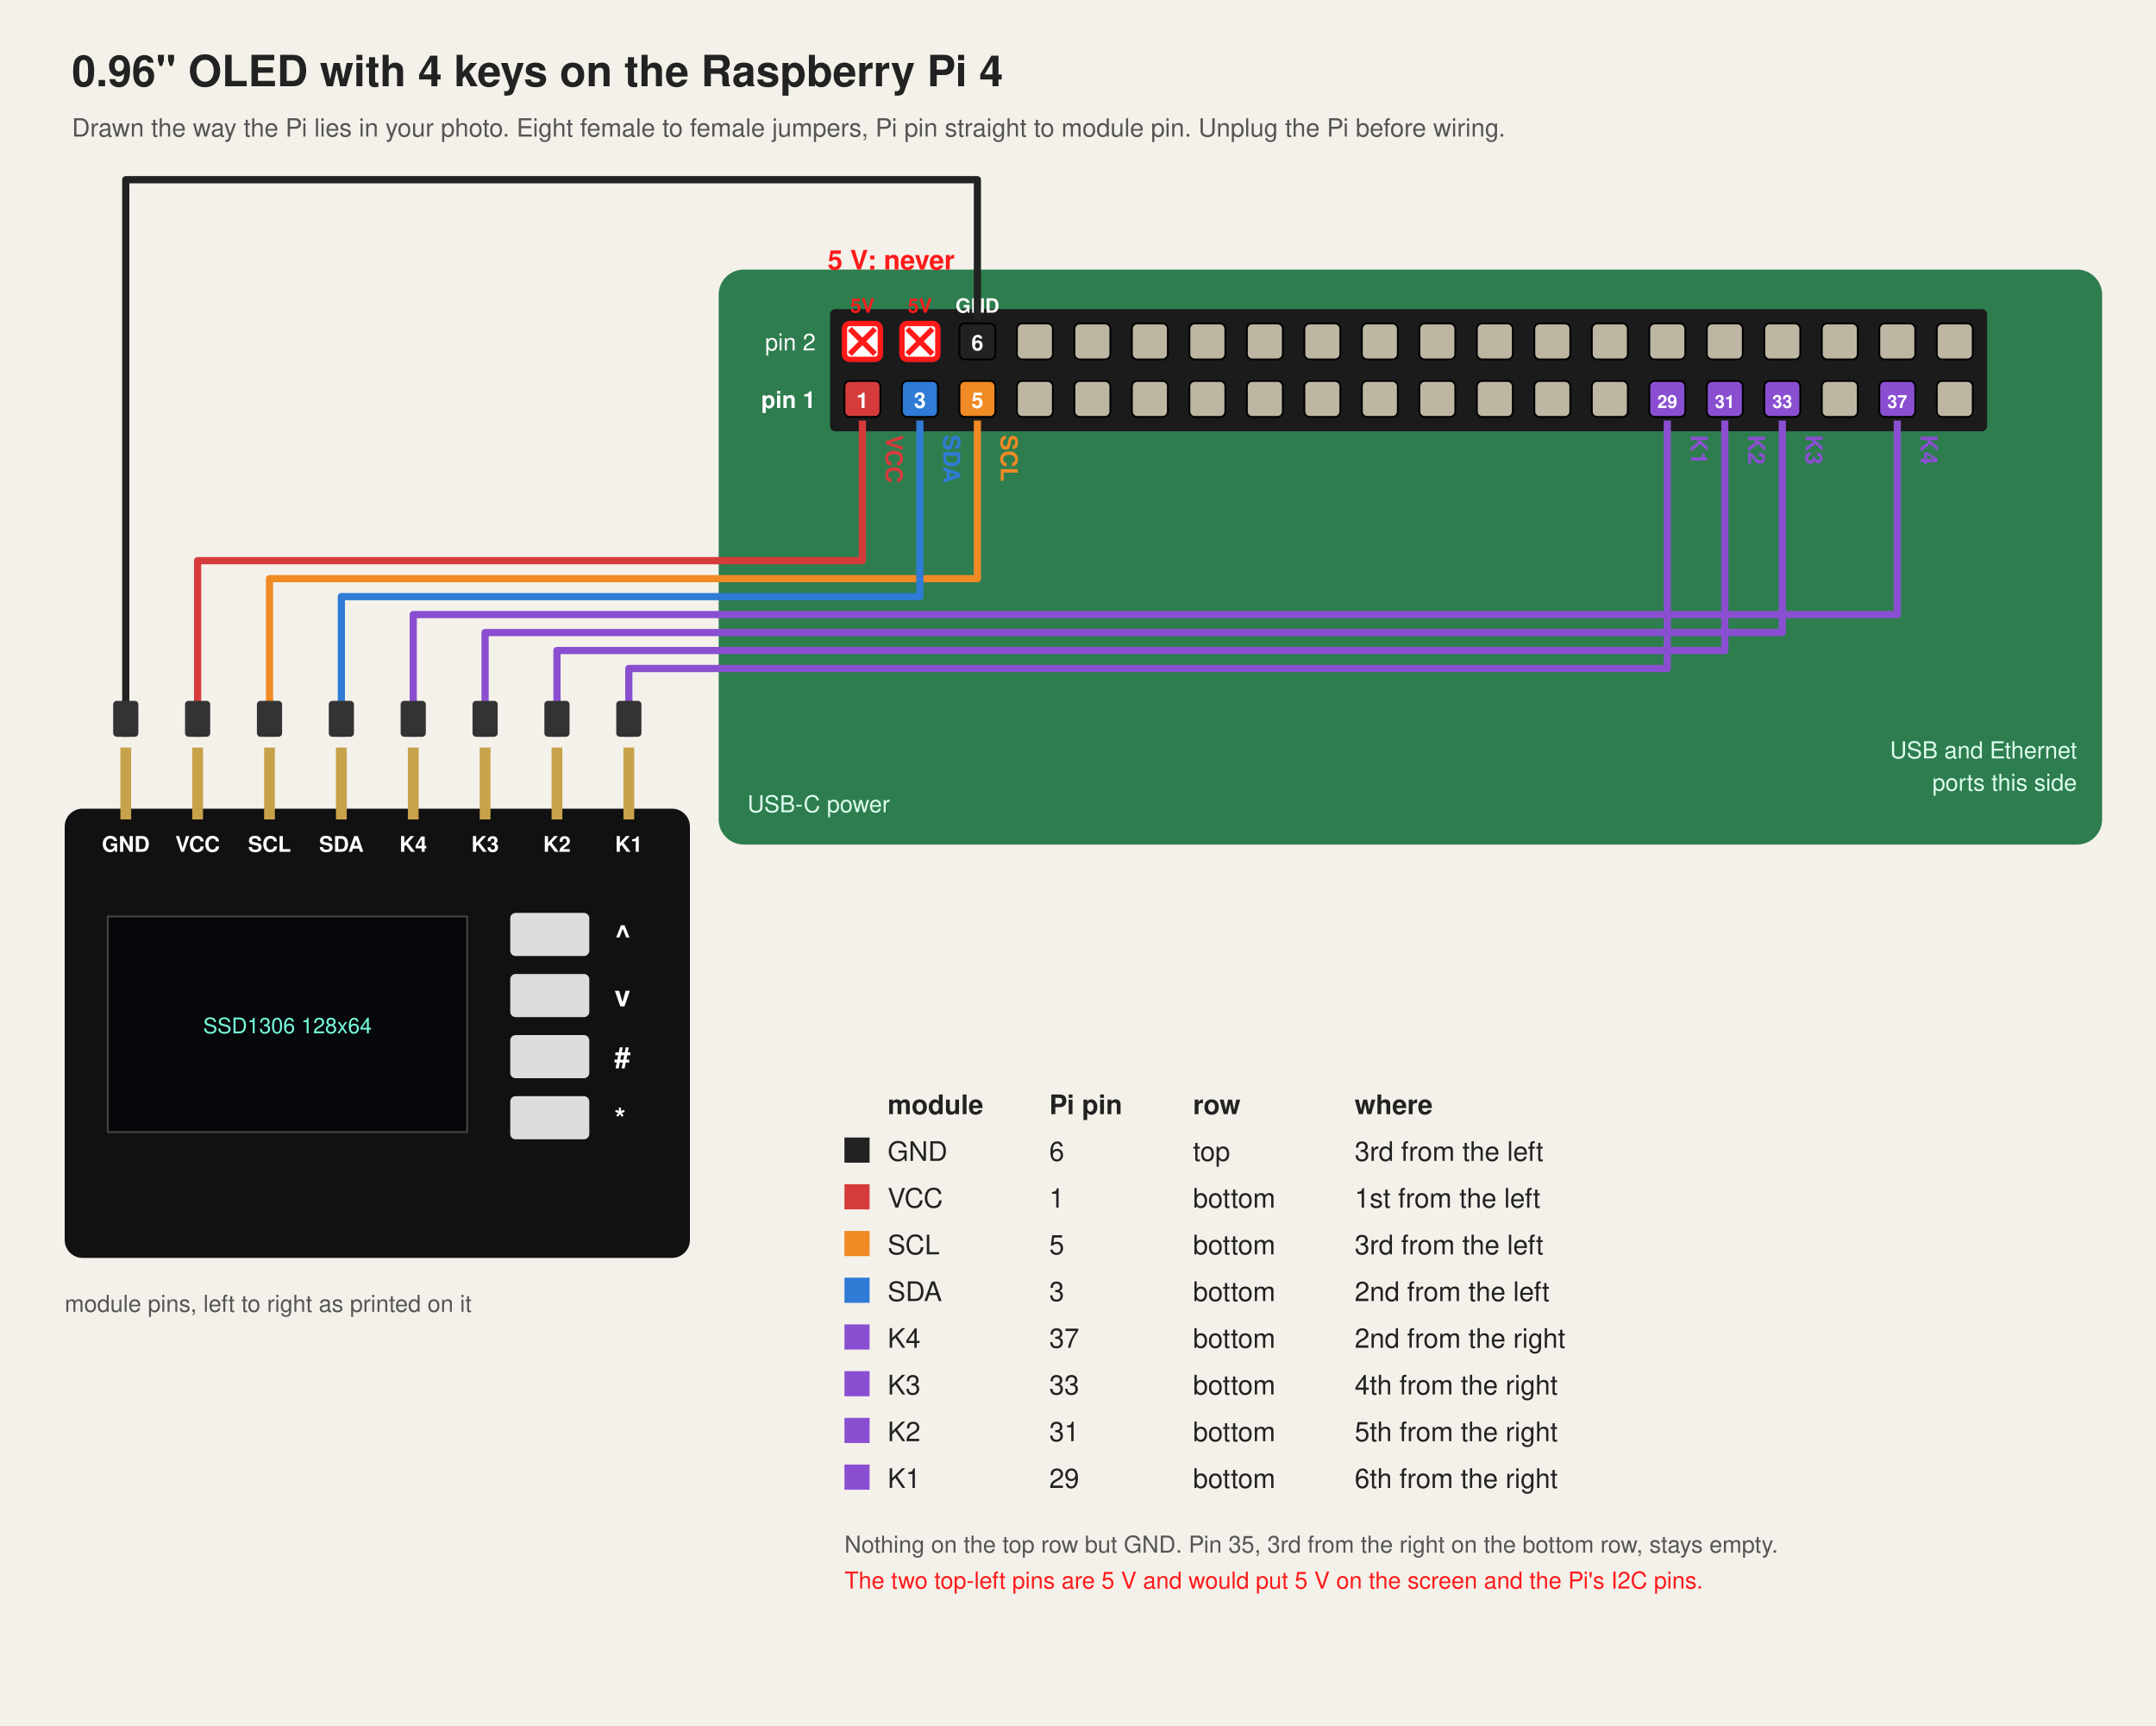
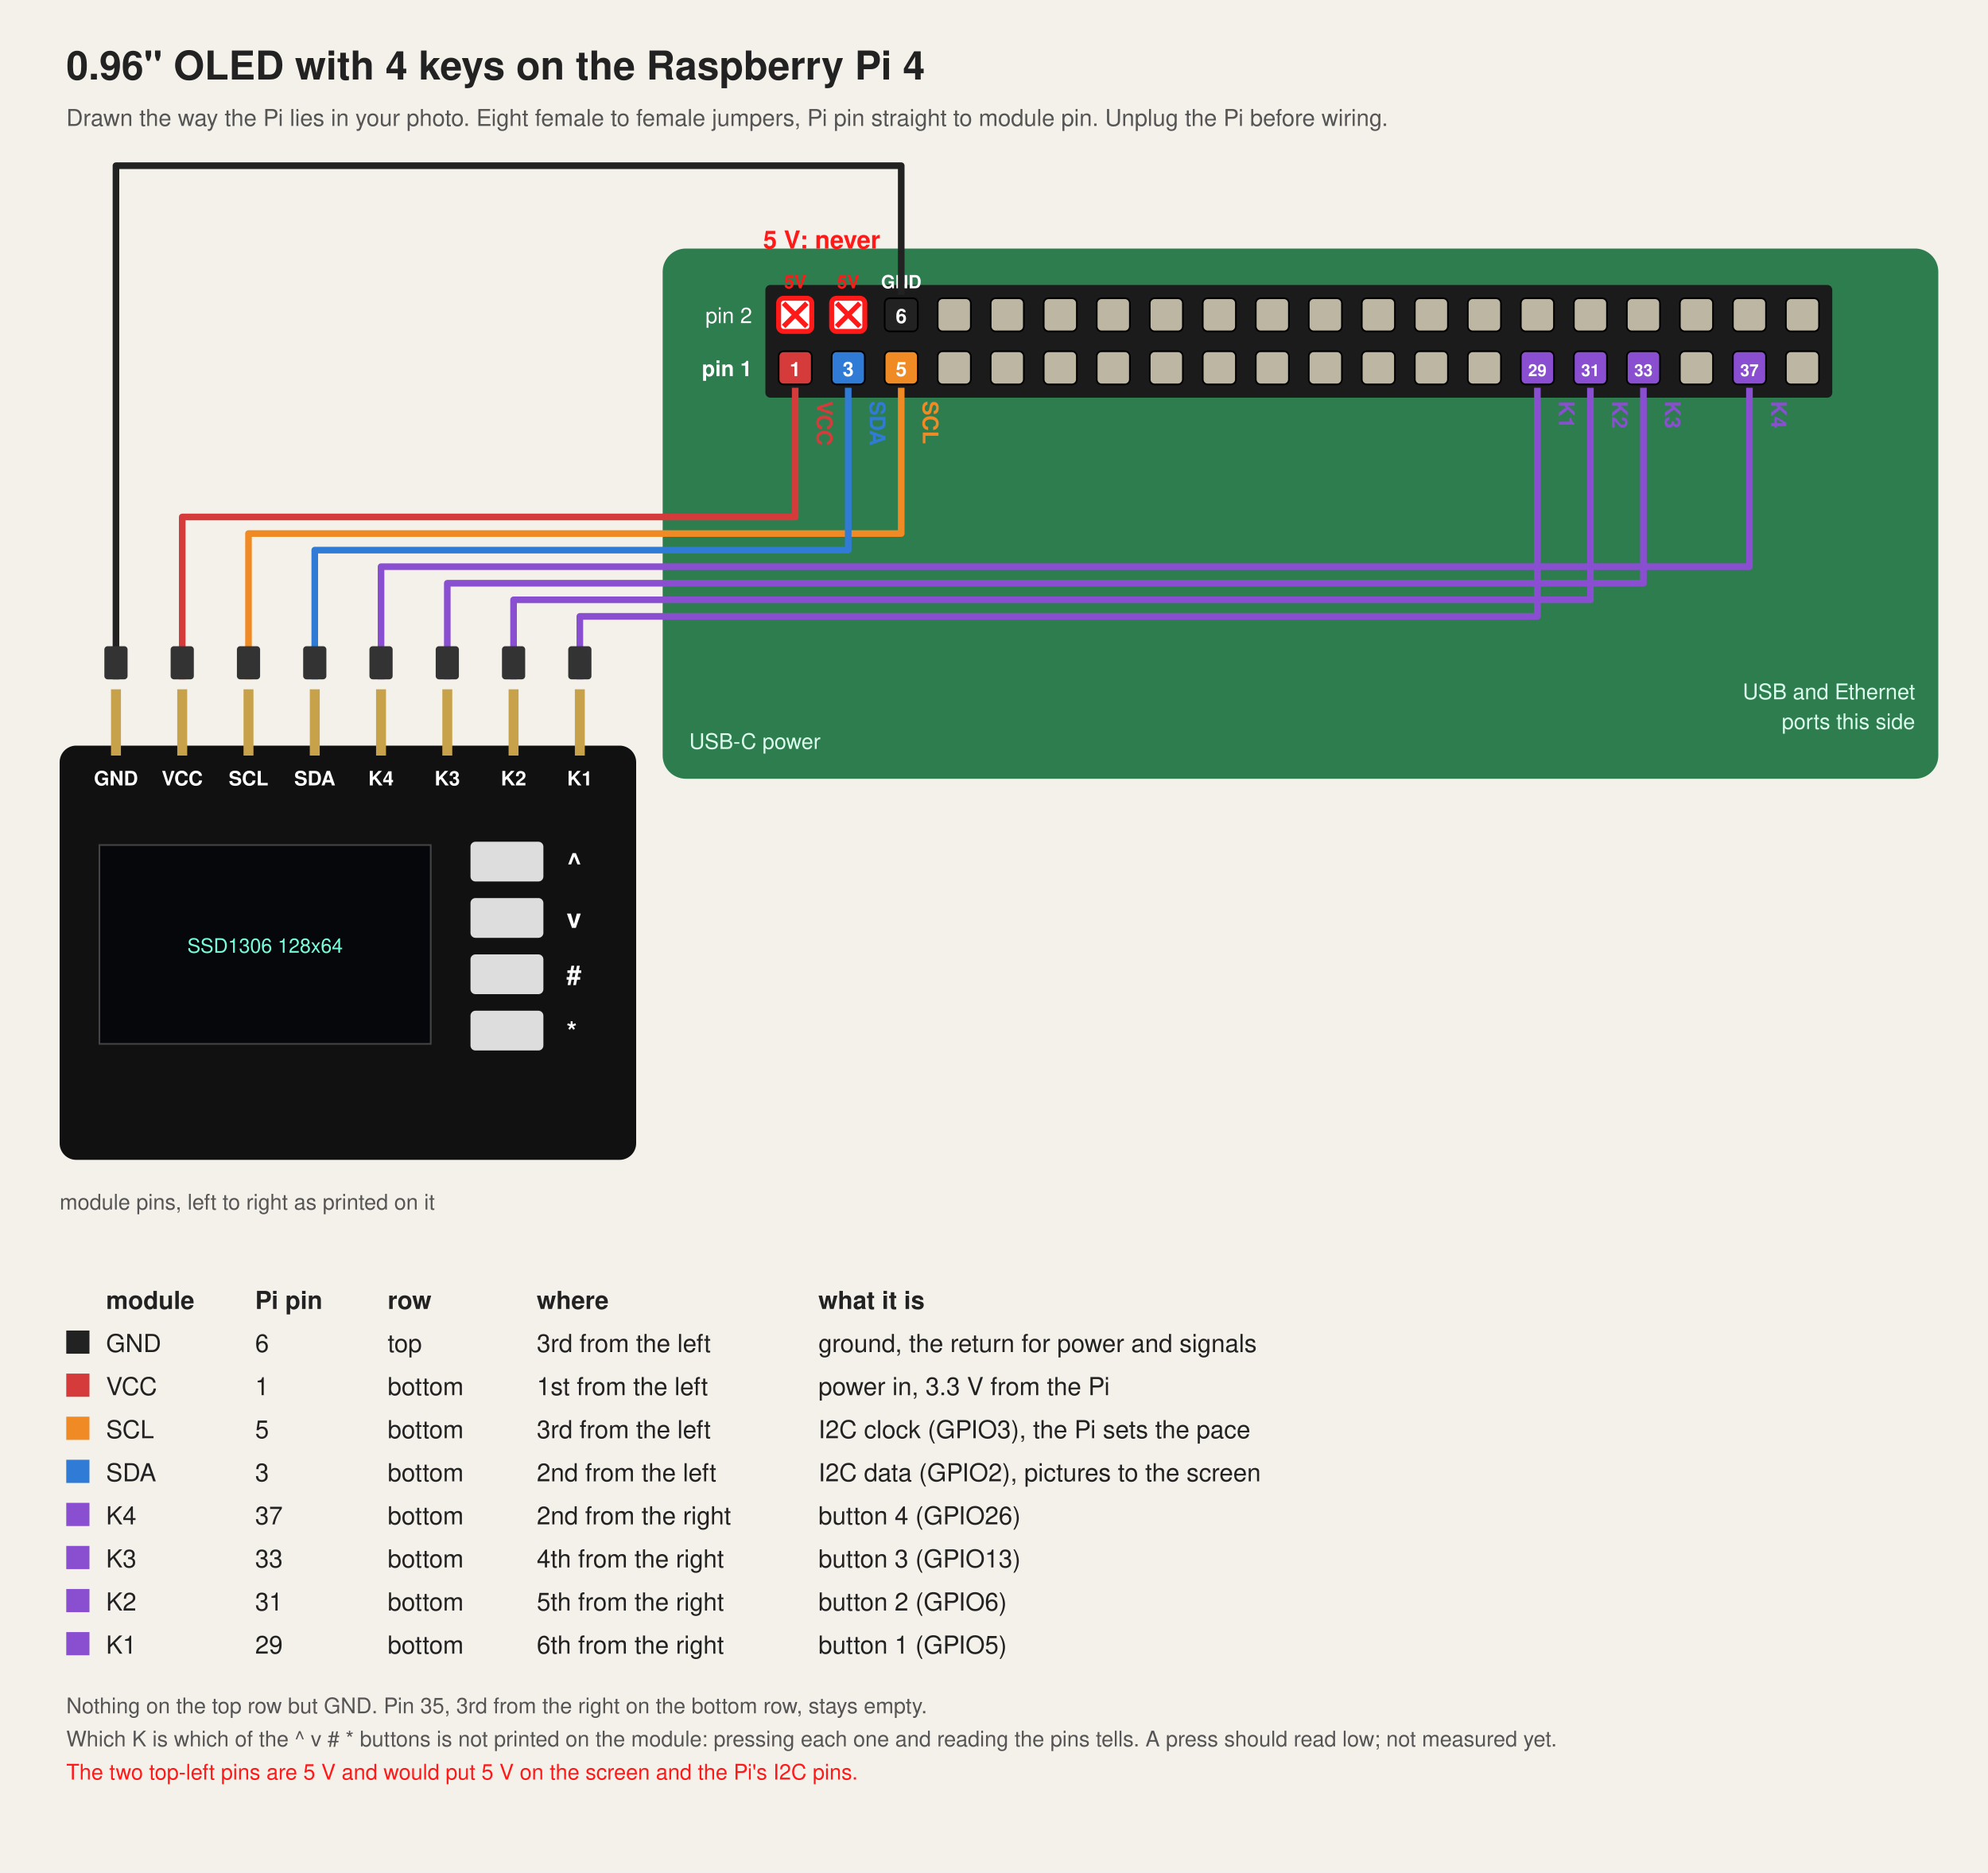
- <svg xmlns="http://www.w3.org/2000/svg" width="1200" height="960" viewBox="0 0 1200 960" font-family="Helvetica, Arial, sans-serif">
+ <svg xmlns="http://www.w3.org/2000/svg" width="1200" height="1130" viewBox="0 0 1200 1130" font-family="Helvetica, Arial, sans-serif">
  <rect width="100%" height="100%" fill="#f4f1ea" />
  <text x="40" y="48" font-size="24" fill="#222" font-weight="700" text-anchor="start">0.96" OLED with 4 keys on the Raspberry Pi 4</text>
  <text x="40" y="76" font-size="14" fill="#555" font-weight="400" text-anchor="start">Drawn the way the Pi lies in your photo. Eight female to female jumpers, Pi pin straight to module pin. Unplug the Pi before wiring.</text>
  <rect x="400" y="150" width="770" height="320" rx="14" fill="#2e7d4f" />
  <rect x="462" y="172" width="644" height="68" rx="3" fill="#1b1b1b" />
  <text x="1156" y="422" font-size="13" fill="#dfe" font-weight="400" text-anchor="end">USB and Ethernet</text>
  <text x="1156" y="440" font-size="13" fill="#dfe" font-weight="400" text-anchor="end">ports this side</text>
  <text x="416" y="452" font-size="13" fill="#dfe" font-weight="400" text-anchor="start">USB-C power</text>
  <rect x="470" y="212" width="20" height="20" rx="3" fill="#d63b3b" stroke="#000" stroke-width="1" />
  <text x="480" y="227" font-size="12" fill="#fff" font-weight="700" text-anchor="middle">1</text>
  <text x="493" y="242" font-size="13" fill="#d63b3b" font-weight="700" text-anchor="start" transform="rotate(90 493 242)">VCC</text>
  <rect x="470" y="180" width="20" height="20" rx="3" fill="#fff" stroke="#ff1a1a" stroke-width="3" />
  <g stroke="#ff1a1a" stroke-width="3">
    <line x1="473" y1="183" x2="487" y2="197" />
    <line x1="487" y1="183" x2="473" y2="197" />
  </g>
  <text x="480" y="174" font-size="11" fill="#ff1a1a" font-weight="700" text-anchor="middle">5V</text>
  <rect x="502" y="212" width="20" height="20" rx="3" fill="#2f7bd6" stroke="#000" stroke-width="1" />
  <text x="512" y="227" font-size="12" fill="#fff" font-weight="700" text-anchor="middle">3</text>
  <text x="525" y="242" font-size="13" fill="#2f7bd6" font-weight="700" text-anchor="start" transform="rotate(90 525 242)">SDA</text>
  <rect x="502" y="180" width="20" height="20" rx="3" fill="#fff" stroke="#ff1a1a" stroke-width="3" />
  <g stroke="#ff1a1a" stroke-width="3">
    <line x1="505" y1="183" x2="519" y2="197" />
    <line x1="519" y1="183" x2="505" y2="197" />
  </g>
  <text x="512" y="174" font-size="11" fill="#ff1a1a" font-weight="700" text-anchor="middle">5V</text>
  <rect x="534" y="212" width="20" height="20" rx="3" fill="#f08a24" stroke="#000" stroke-width="1" />
  <text x="544" y="227" font-size="12" fill="#fff" font-weight="700" text-anchor="middle">5</text>
  <text x="557" y="242" font-size="13" fill="#f08a24" font-weight="700" text-anchor="start" transform="rotate(90 557 242)">SCL</text>
  <rect x="534" y="180" width="20" height="20" rx="3" fill="#222" stroke="#000" stroke-width="1" />
  <text x="544" y="195" font-size="12" fill="#fff" font-weight="700" text-anchor="middle">6</text>
  <text x="544" y="174" font-size="11" fill="#fff" font-weight="700" text-anchor="middle">GND</text>
  <rect x="566" y="212" width="20" height="20" rx="3" fill="#bdb6a3" stroke="#000" stroke-width="1" />
  <rect x="566" y="180" width="20" height="20" rx="3" fill="#bdb6a3" stroke="#000" stroke-width="1" />
  <rect x="598" y="212" width="20" height="20" rx="3" fill="#bdb6a3" stroke="#000" stroke-width="1" />
  <rect x="598" y="180" width="20" height="20" rx="3" fill="#bdb6a3" stroke="#000" stroke-width="1" />
  <rect x="630" y="212" width="20" height="20" rx="3" fill="#bdb6a3" stroke="#000" stroke-width="1" />
  <rect x="630" y="180" width="20" height="20" rx="3" fill="#bdb6a3" stroke="#000" stroke-width="1" />
  <rect x="662" y="212" width="20" height="20" rx="3" fill="#bdb6a3" stroke="#000" stroke-width="1" />
  <rect x="662" y="180" width="20" height="20" rx="3" fill="#bdb6a3" stroke="#000" stroke-width="1" />
  <rect x="694" y="212" width="20" height="20" rx="3" fill="#bdb6a3" stroke="#000" stroke-width="1" />
  <rect x="694" y="180" width="20" height="20" rx="3" fill="#bdb6a3" stroke="#000" stroke-width="1" />
  <rect x="726" y="212" width="20" height="20" rx="3" fill="#bdb6a3" stroke="#000" stroke-width="1" />
  <rect x="726" y="180" width="20" height="20" rx="3" fill="#bdb6a3" stroke="#000" stroke-width="1" />
  <rect x="758" y="212" width="20" height="20" rx="3" fill="#bdb6a3" stroke="#000" stroke-width="1" />
  <rect x="758" y="180" width="20" height="20" rx="3" fill="#bdb6a3" stroke="#000" stroke-width="1" />
  <rect x="790" y="212" width="20" height="20" rx="3" fill="#bdb6a3" stroke="#000" stroke-width="1" />
  <rect x="790" y="180" width="20" height="20" rx="3" fill="#bdb6a3" stroke="#000" stroke-width="1" />
  <rect x="822" y="212" width="20" height="20" rx="3" fill="#bdb6a3" stroke="#000" stroke-width="1" />
  <rect x="822" y="180" width="20" height="20" rx="3" fill="#bdb6a3" stroke="#000" stroke-width="1" />
  <rect x="854" y="212" width="20" height="20" rx="3" fill="#bdb6a3" stroke="#000" stroke-width="1" />
  <rect x="854" y="180" width="20" height="20" rx="3" fill="#bdb6a3" stroke="#000" stroke-width="1" />
  <rect x="886" y="212" width="20" height="20" rx="3" fill="#bdb6a3" stroke="#000" stroke-width="1" />
  <rect x="886" y="180" width="20" height="20" rx="3" fill="#bdb6a3" stroke="#000" stroke-width="1" />
  <rect x="918" y="212" width="20" height="20" rx="3" fill="#8a4fd1" stroke="#000" stroke-width="1" />
  <text x="928" y="227" font-size="10" fill="#fff" font-weight="700" text-anchor="middle">29</text>
  <text x="941" y="242" font-size="13" fill="#8a4fd1" font-weight="700" text-anchor="start" transform="rotate(90 941 242)">K1</text>
  <rect x="918" y="180" width="20" height="20" rx="3" fill="#bdb6a3" stroke="#000" stroke-width="1" />
  <rect x="950" y="212" width="20" height="20" rx="3" fill="#8a4fd1" stroke="#000" stroke-width="1" />
  <text x="960" y="227" font-size="10" fill="#fff" font-weight="700" text-anchor="middle">31</text>
  <text x="973" y="242" font-size="13" fill="#8a4fd1" font-weight="700" text-anchor="start" transform="rotate(90 973 242)">K2</text>
  <rect x="950" y="180" width="20" height="20" rx="3" fill="#bdb6a3" stroke="#000" stroke-width="1" />
  <rect x="982" y="212" width="20" height="20" rx="3" fill="#8a4fd1" stroke="#000" stroke-width="1" />
  <text x="992" y="227" font-size="10" fill="#fff" font-weight="700" text-anchor="middle">33</text>
  <text x="1005" y="242" font-size="13" fill="#8a4fd1" font-weight="700" text-anchor="start" transform="rotate(90 1005 242)">K3</text>
  <rect x="982" y="180" width="20" height="20" rx="3" fill="#bdb6a3" stroke="#000" stroke-width="1" />
  <rect x="1014" y="212" width="20" height="20" rx="3" fill="#bdb6a3" stroke="#000" stroke-width="1" />
  <rect x="1014" y="180" width="20" height="20" rx="3" fill="#bdb6a3" stroke="#000" stroke-width="1" />
  <rect x="1046" y="212" width="20" height="20" rx="3" fill="#8a4fd1" stroke="#000" stroke-width="1" />
  <text x="1056" y="227" font-size="10" fill="#fff" font-weight="700" text-anchor="middle">37</text>
  <text x="1069" y="242" font-size="13" fill="#8a4fd1" font-weight="700" text-anchor="start" transform="rotate(90 1069 242)">K4</text>
  <rect x="1046" y="180" width="20" height="20" rx="3" fill="#bdb6a3" stroke="#000" stroke-width="1" />
  <rect x="1078" y="212" width="20" height="20" rx="3" fill="#bdb6a3" stroke="#000" stroke-width="1" />
  <rect x="1078" y="180" width="20" height="20" rx="3" fill="#bdb6a3" stroke="#000" stroke-width="1" />
  <text x="454" y="227" font-size="13" fill="#fff" font-weight="700" text-anchor="end">pin 1</text>
  <text x="454" y="195" font-size="13" fill="#fff" font-weight="400" text-anchor="end">pin 2</text>
  <text x="496" y="150" font-size="15" fill="#ff1a1a" font-weight="700" text-anchor="middle">5 V: never</text>
  <rect x="36" y="450" width="348" height="250" rx="10" fill="#111" />
  <rect x="60" y="510" width="200" height="120" fill="#05070b" stroke="#444" />
  <text x="160" y="575" font-size="12" fill="#7fd" font-weight="400" text-anchor="middle">SSD1306 128x64</text>
  <rect x="284" y="508" width="44" height="24" rx="3" fill="#ddd" />
  <text x="342" y="526" font-size="16" fill="#fff" font-weight="700" text-anchor="start">^</text>
  <rect x="284" y="542" width="44" height="24" rx="3" fill="#ddd" />
  <text x="342" y="560" font-size="16" fill="#fff" font-weight="700" text-anchor="start">v</text>
  <rect x="284" y="576" width="44" height="24" rx="3" fill="#ddd" />
  <text x="342" y="594" font-size="16" fill="#fff" font-weight="700" text-anchor="start">#</text>
  <rect x="284" y="610" width="44" height="24" rx="3" fill="#ddd" />
  <text x="342" y="628" font-size="16" fill="#fff" font-weight="700" text-anchor="start">*</text>
  <rect x="67" y="416" width="6" height="40" fill="#c8a24a" />
  <text x="70" y="474" font-size="12" fill="#fff" font-weight="700" text-anchor="middle">GND</text>
  <rect x="107" y="416" width="6" height="40" fill="#c8a24a" />
  <text x="110" y="474" font-size="12" fill="#fff" font-weight="700" text-anchor="middle">VCC</text>
  <rect x="147" y="416" width="6" height="40" fill="#c8a24a" />
  <text x="150" y="474" font-size="12" fill="#fff" font-weight="700" text-anchor="middle">SCL</text>
  <rect x="187" y="416" width="6" height="40" fill="#c8a24a" />
  <text x="190" y="474" font-size="12" fill="#fff" font-weight="700" text-anchor="middle">SDA</text>
  <rect x="227" y="416" width="6" height="40" fill="#c8a24a" />
  <text x="230" y="474" font-size="12" fill="#fff" font-weight="700" text-anchor="middle">K4</text>
  <rect x="267" y="416" width="6" height="40" fill="#c8a24a" />
  <text x="270" y="474" font-size="12" fill="#fff" font-weight="700" text-anchor="middle">K3</text>
  <rect x="307" y="416" width="6" height="40" fill="#c8a24a" />
  <text x="310" y="474" font-size="12" fill="#fff" font-weight="700" text-anchor="middle">K2</text>
  <rect x="347" y="416" width="6" height="40" fill="#c8a24a" />
  <text x="350" y="474" font-size="12" fill="#fff" font-weight="700" text-anchor="middle">K1</text>
  <text x="36" y="730" font-size="13" fill="#555" font-weight="400" text-anchor="start">module pins, left to right as printed on it</text>
  <path d="M70 410 L70 100 L544 100 L544 178" fill="none" stroke="#222" stroke-width="4" stroke-linejoin="round" />
  <rect x="63" y="390" width="14" height="20" rx="2" fill="#333" />
  <path d="M110 410 L110 312 L480 312 L480 234" fill="none" stroke="#d63b3b" stroke-width="4" stroke-linejoin="round" />
  <rect x="103" y="390" width="14" height="20" rx="2" fill="#333" />
  <path d="M150 410 L150 322 L544 322 L544 234" fill="none" stroke="#f08a24" stroke-width="4" stroke-linejoin="round" />
  <rect x="143" y="390" width="14" height="20" rx="2" fill="#333" />
  <path d="M190 410 L190 332 L512 332 L512 234" fill="none" stroke="#2f7bd6" stroke-width="4" stroke-linejoin="round" />
  <rect x="183" y="390" width="14" height="20" rx="2" fill="#333" />
  <path d="M230 410 L230 342 L1056 342 L1056 234" fill="none" stroke="#8a4fd1" stroke-width="4" stroke-linejoin="round" />
  <rect x="223" y="390" width="14" height="20" rx="2" fill="#333" />
  <path d="M270 410 L270 352 L992 352 L992 234" fill="none" stroke="#8a4fd1" stroke-width="4" stroke-linejoin="round" />
  <rect x="263" y="390" width="14" height="20" rx="2" fill="#333" />
  <path d="M310 410 L310 362 L960 362 L960 234" fill="none" stroke="#8a4fd1" stroke-width="4" stroke-linejoin="round" />
  <rect x="303" y="390" width="14" height="20" rx="2" fill="#333" />
  <path d="M350 410 L350 372 L928 372 L928 234" fill="none" stroke="#8a4fd1" stroke-width="4" stroke-linejoin="round" />
  <rect x="343" y="390" width="14" height="20" rx="2" fill="#333" />
-   <text x="494" y="620" font-size="15" fill="#222" font-weight="700" text-anchor="start">module</text>
-   <text x="584" y="620" font-size="15" fill="#222" font-weight="700" text-anchor="start">Pi pin</text>
-   <text x="664" y="620" font-size="15" fill="#222" font-weight="700" text-anchor="start">row</text>
-   <text x="754" y="620" font-size="15" fill="#222" font-weight="700" text-anchor="start">where</text>
-   <rect x="470" y="633" width="14" height="14" fill="#222" />
-   <text x="494" y="646" font-size="15" fill="#222" font-weight="400" text-anchor="start">GND</text>
-   <text x="584" y="646" font-size="15" fill="#222" font-weight="400" text-anchor="start">6</text>
-   <text x="664" y="646" font-size="15" fill="#222" font-weight="400" text-anchor="start">top</text>
-   <text x="754" y="646" font-size="15" fill="#222" font-weight="400" text-anchor="start">3rd from the left</text>
-   <rect x="470" y="659" width="14" height="14" fill="#d63b3b" />
-   <text x="494" y="672" font-size="15" fill="#222" font-weight="400" text-anchor="start">VCC</text>
-   <text x="584" y="672" font-size="15" fill="#222" font-weight="400" text-anchor="start">1</text>
-   <text x="664" y="672" font-size="15" fill="#222" font-weight="400" text-anchor="start">bottom</text>
-   <text x="754" y="672" font-size="15" fill="#222" font-weight="400" text-anchor="start">1st from the left</text>
-   <rect x="470" y="685" width="14" height="14" fill="#f08a24" />
-   <text x="494" y="698" font-size="15" fill="#222" font-weight="400" text-anchor="start">SCL</text>
-   <text x="584" y="698" font-size="15" fill="#222" font-weight="400" text-anchor="start">5</text>
-   <text x="664" y="698" font-size="15" fill="#222" font-weight="400" text-anchor="start">bottom</text>
-   <text x="754" y="698" font-size="15" fill="#222" font-weight="400" text-anchor="start">3rd from the left</text>
-   <rect x="470" y="711" width="14" height="14" fill="#2f7bd6" />
-   <text x="494" y="724" font-size="15" fill="#222" font-weight="400" text-anchor="start">SDA</text>
-   <text x="584" y="724" font-size="15" fill="#222" font-weight="400" text-anchor="start">3</text>
-   <text x="664" y="724" font-size="15" fill="#222" font-weight="400" text-anchor="start">bottom</text>
-   <text x="754" y="724" font-size="15" fill="#222" font-weight="400" text-anchor="start">2nd from the left</text>
-   <rect x="470" y="737" width="14" height="14" fill="#8a4fd1" />
-   <text x="494" y="750" font-size="15" fill="#222" font-weight="400" text-anchor="start">K4</text>
-   <text x="584" y="750" font-size="15" fill="#222" font-weight="400" text-anchor="start">37</text>
-   <text x="664" y="750" font-size="15" fill="#222" font-weight="400" text-anchor="start">bottom</text>
-   <text x="754" y="750" font-size="15" fill="#222" font-weight="400" text-anchor="start">2nd from the right</text>
-   <rect x="470" y="763" width="14" height="14" fill="#8a4fd1" />
-   <text x="494" y="776" font-size="15" fill="#222" font-weight="400" text-anchor="start">K3</text>
-   <text x="584" y="776" font-size="15" fill="#222" font-weight="400" text-anchor="start">33</text>
-   <text x="664" y="776" font-size="15" fill="#222" font-weight="400" text-anchor="start">bottom</text>
-   <text x="754" y="776" font-size="15" fill="#222" font-weight="400" text-anchor="start">4th from the right</text>
-   <rect x="470" y="789" width="14" height="14" fill="#8a4fd1" />
-   <text x="494" y="802" font-size="15" fill="#222" font-weight="400" text-anchor="start">K2</text>
-   <text x="584" y="802" font-size="15" fill="#222" font-weight="400" text-anchor="start">31</text>
-   <text x="664" y="802" font-size="15" fill="#222" font-weight="400" text-anchor="start">bottom</text>
-   <text x="754" y="802" font-size="15" fill="#222" font-weight="400" text-anchor="start">5th from the right</text>
-   <rect x="470" y="815" width="14" height="14" fill="#8a4fd1" />
-   <text x="494" y="828" font-size="15" fill="#222" font-weight="400" text-anchor="start">K1</text>
-   <text x="584" y="828" font-size="15" fill="#222" font-weight="400" text-anchor="start">29</text>
-   <text x="664" y="828" font-size="15" fill="#222" font-weight="400" text-anchor="start">bottom</text>
-   <text x="754" y="828" font-size="15" fill="#222" font-weight="400" text-anchor="start">6th from the right</text>
-   <text x="470" y="864" font-size="13" fill="#555" font-weight="400" text-anchor="start">Nothing on the top row but GND. Pin 35, 3rd from the right on the bottom row, stays empty.</text>
-   <text x="470" y="884" font-size="13" fill="#ff1a1a" font-weight="400" text-anchor="start">The two top-left pins are 5 V and would put 5 V on the screen and the Pi's I2C pins.</text>
+   <text x="64" y="790" font-size="15" fill="#222" font-weight="700" text-anchor="start">module</text>
+   <text x="154" y="790" font-size="15" fill="#222" font-weight="700" text-anchor="start">Pi pin</text>
+   <text x="234" y="790" font-size="15" fill="#222" font-weight="700" text-anchor="start">row</text>
+   <text x="324" y="790" font-size="15" fill="#222" font-weight="700" text-anchor="start">where</text>
+   <text x="494" y="790" font-size="15" fill="#222" font-weight="700" text-anchor="start">what it is</text>
+   <rect x="40" y="803" width="14" height="14" fill="#222" />
+   <text x="64" y="816" font-size="15" fill="#222" font-weight="400" text-anchor="start">GND</text>
+   <text x="154" y="816" font-size="15" fill="#222" font-weight="400" text-anchor="start">6</text>
+   <text x="234" y="816" font-size="15" fill="#222" font-weight="400" text-anchor="start">top</text>
+   <text x="324" y="816" font-size="15" fill="#222" font-weight="400" text-anchor="start">3rd from the left</text>
+   <text x="494" y="816" font-size="15" fill="#222" font-weight="400" text-anchor="start">ground, the return for power and signals</text>
+   <rect x="40" y="829" width="14" height="14" fill="#d63b3b" />
+   <text x="64" y="842" font-size="15" fill="#222" font-weight="400" text-anchor="start">VCC</text>
+   <text x="154" y="842" font-size="15" fill="#222" font-weight="400" text-anchor="start">1</text>
+   <text x="234" y="842" font-size="15" fill="#222" font-weight="400" text-anchor="start">bottom</text>
+   <text x="324" y="842" font-size="15" fill="#222" font-weight="400" text-anchor="start">1st from the left</text>
+   <text x="494" y="842" font-size="15" fill="#222" font-weight="400" text-anchor="start">power in, 3.3 V from the Pi</text>
+   <rect x="40" y="855" width="14" height="14" fill="#f08a24" />
+   <text x="64" y="868" font-size="15" fill="#222" font-weight="400" text-anchor="start">SCL</text>
+   <text x="154" y="868" font-size="15" fill="#222" font-weight="400" text-anchor="start">5</text>
+   <text x="234" y="868" font-size="15" fill="#222" font-weight="400" text-anchor="start">bottom</text>
+   <text x="324" y="868" font-size="15" fill="#222" font-weight="400" text-anchor="start">3rd from the left</text>
+   <text x="494" y="868" font-size="15" fill="#222" font-weight="400" text-anchor="start">I2C clock (GPIO3), the Pi sets the pace</text>
+   <rect x="40" y="881" width="14" height="14" fill="#2f7bd6" />
+   <text x="64" y="894" font-size="15" fill="#222" font-weight="400" text-anchor="start">SDA</text>
+   <text x="154" y="894" font-size="15" fill="#222" font-weight="400" text-anchor="start">3</text>
+   <text x="234" y="894" font-size="15" fill="#222" font-weight="400" text-anchor="start">bottom</text>
+   <text x="324" y="894" font-size="15" fill="#222" font-weight="400" text-anchor="start">2nd from the left</text>
+   <text x="494" y="894" font-size="15" fill="#222" font-weight="400" text-anchor="start">I2C data (GPIO2), pictures to the screen</text>
+   <rect x="40" y="907" width="14" height="14" fill="#8a4fd1" />
+   <text x="64" y="920" font-size="15" fill="#222" font-weight="400" text-anchor="start">K4</text>
+   <text x="154" y="920" font-size="15" fill="#222" font-weight="400" text-anchor="start">37</text>
+   <text x="234" y="920" font-size="15" fill="#222" font-weight="400" text-anchor="start">bottom</text>
+   <text x="324" y="920" font-size="15" fill="#222" font-weight="400" text-anchor="start">2nd from the right</text>
+   <text x="494" y="920" font-size="15" fill="#222" font-weight="400" text-anchor="start">button 4 (GPIO26)</text>
+   <rect x="40" y="933" width="14" height="14" fill="#8a4fd1" />
+   <text x="64" y="946" font-size="15" fill="#222" font-weight="400" text-anchor="start">K3</text>
+   <text x="154" y="946" font-size="15" fill="#222" font-weight="400" text-anchor="start">33</text>
+   <text x="234" y="946" font-size="15" fill="#222" font-weight="400" text-anchor="start">bottom</text>
+   <text x="324" y="946" font-size="15" fill="#222" font-weight="400" text-anchor="start">4th from the right</text>
+   <text x="494" y="946" font-size="15" fill="#222" font-weight="400" text-anchor="start">button 3 (GPIO13)</text>
+   <rect x="40" y="959" width="14" height="14" fill="#8a4fd1" />
+   <text x="64" y="972" font-size="15" fill="#222" font-weight="400" text-anchor="start">K2</text>
+   <text x="154" y="972" font-size="15" fill="#222" font-weight="400" text-anchor="start">31</text>
+   <text x="234" y="972" font-size="15" fill="#222" font-weight="400" text-anchor="start">bottom</text>
+   <text x="324" y="972" font-size="15" fill="#222" font-weight="400" text-anchor="start">5th from the right</text>
+   <text x="494" y="972" font-size="15" fill="#222" font-weight="400" text-anchor="start">button 2 (GPIO6)</text>
+   <rect x="40" y="985" width="14" height="14" fill="#8a4fd1" />
+   <text x="64" y="998" font-size="15" fill="#222" font-weight="400" text-anchor="start">K1</text>
+   <text x="154" y="998" font-size="15" fill="#222" font-weight="400" text-anchor="start">29</text>
+   <text x="234" y="998" font-size="15" fill="#222" font-weight="400" text-anchor="start">bottom</text>
+   <text x="324" y="998" font-size="15" fill="#222" font-weight="400" text-anchor="start">6th from the right</text>
+   <text x="494" y="998" font-size="15" fill="#222" font-weight="400" text-anchor="start">button 1 (GPIO5)</text>
+   <text x="40" y="1034" font-size="13" fill="#555" font-weight="400" text-anchor="start">Nothing on the top row but GND. Pin 35, 3rd from the right on the bottom row, stays empty.</text>
+   <text x="40" y="1054" font-size="13" fill="#555" font-weight="400" text-anchor="start">Which K is which of the ^ v # * buttons is not printed on the module: pressing each one and reading the pins tells. A press should read low; not measured yet.</text>
+   <text x="40" y="1074" font-size="13" fill="#ff1a1a" font-weight="400" text-anchor="start">The two top-left pins are 5 V and would put 5 V on the screen and the Pi's I2C pins.</text>
</svg>
